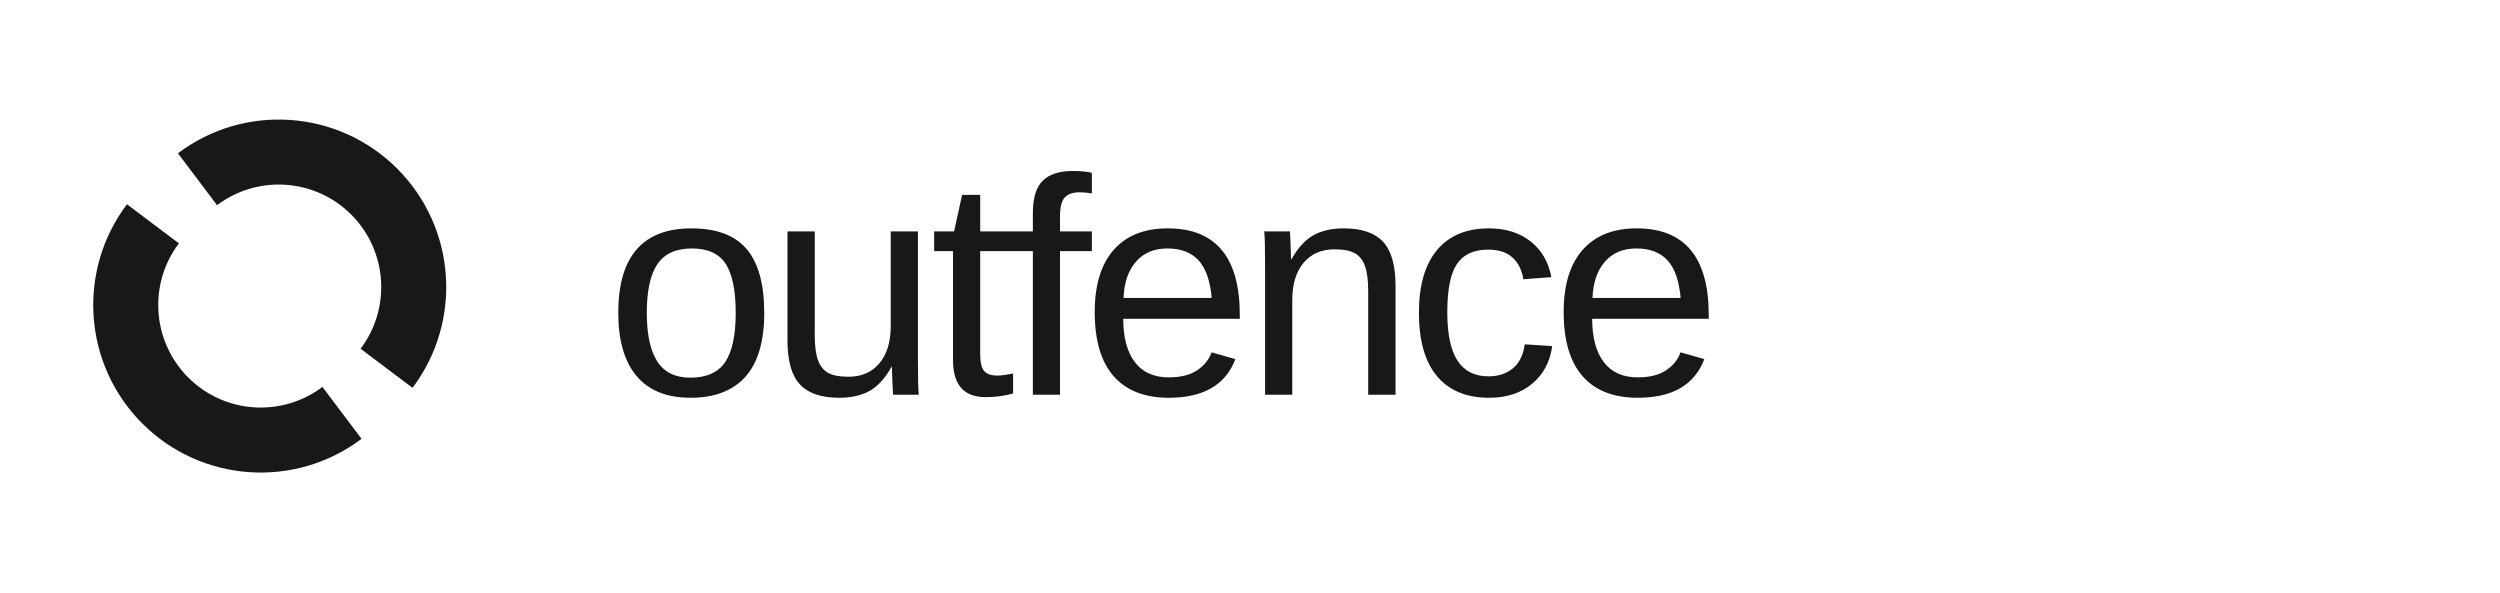
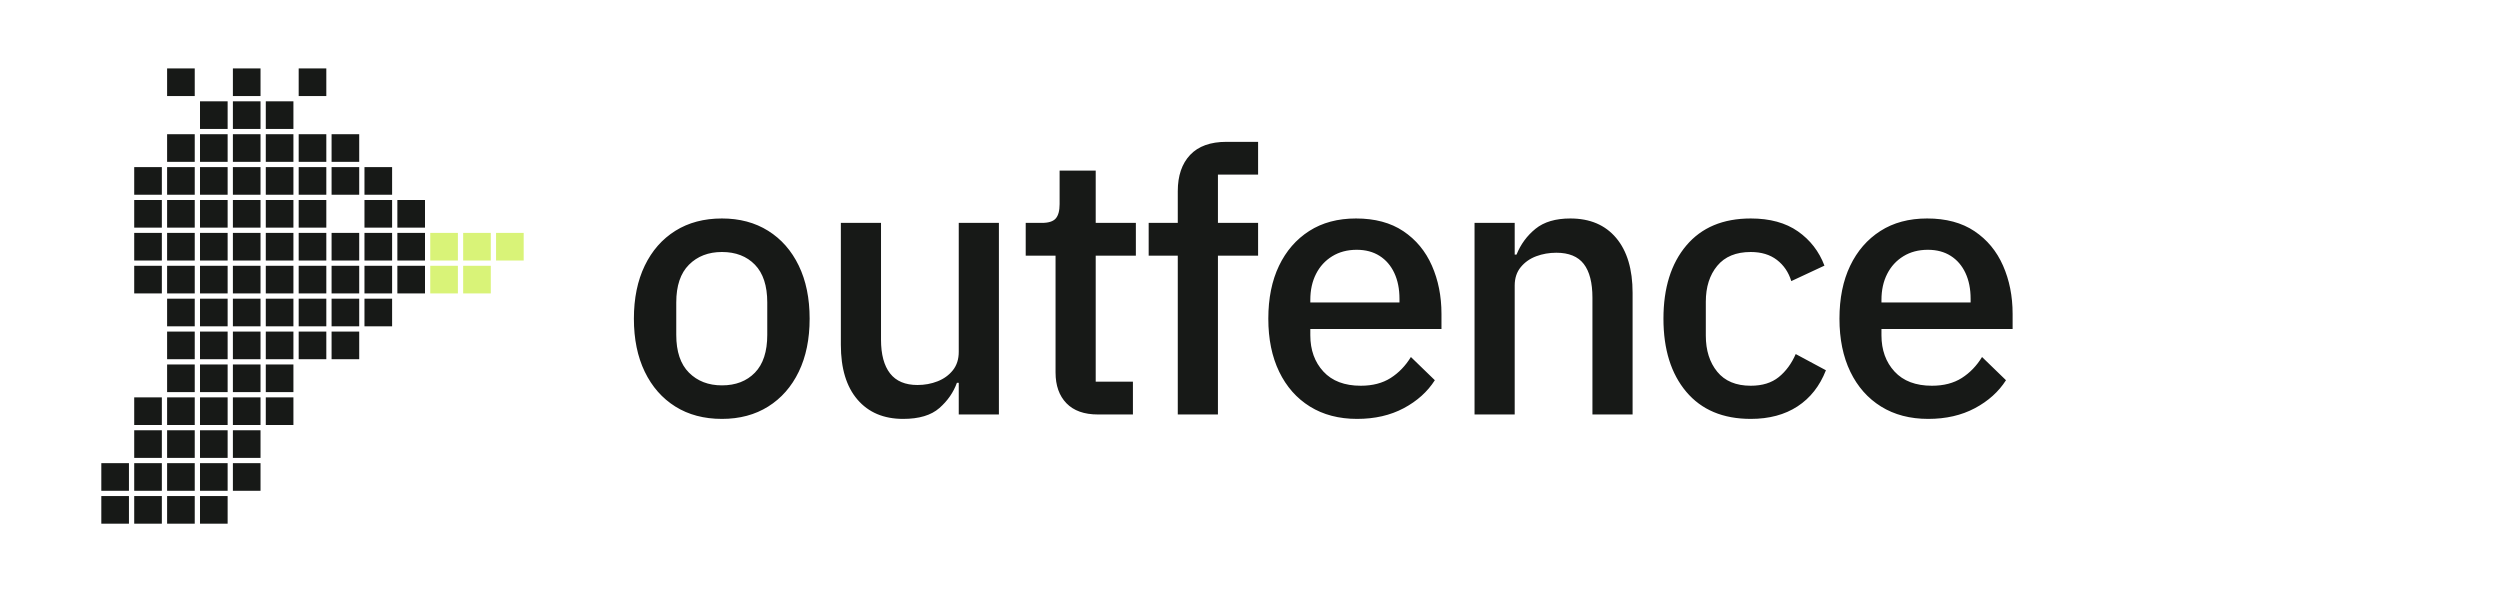
<svg xmlns="http://www.w3.org/2000/svg" width="760" height="180" viewBox="0 0 760 180" role="img" aria-labelledby="title">
-   <path d="M 109.908 133.403 A 50.92 50.92 0 0 1 38.597 62.092 L 54.379 73.983 A 31.16 31.16 0 0 0 98.017 117.621 Z" fill="#171917" />
-   <path d="M 54.092 46.597 A 50.92 50.92 0 0 1 125.403 117.908 L 109.621 106.017 A 31.16 31.16 0 0 0 65.983 62.379 Z" fill="#171917" />
-   <text x="184" y="120" font-family="Arial, Helvetica, sans-serif" font-size="94" letter-spacing="-3" fill="#171917">outfence</text>
+   <path d="M50.80 20.80L59.20 20.80L59.20 29.20L50.80 29.20ZM70.80 20.80L79.20 20.80L79.20 29.20L70.80 29.20ZM90.80 20.80L99.20 20.80L99.20 29.20L90.80 29.20ZM60.80 30.80L69.20 30.80L69.20 39.20L60.80 39.20ZM70.80 30.80L79.20 30.80L79.20 39.20L70.80 39.20ZM80.80 30.80L89.20 30.80L89.20 39.20L80.80 39.20ZM50.80 40.80L59.20 40.80L59.20 49.20L50.80 49.20ZM60.80 40.80L69.20 40.80L69.20 49.20L60.80 49.20ZM70.80 40.80L79.20 40.80L79.20 49.20L70.80 49.20ZM80.80 40.80L89.20 40.80L89.20 49.20L80.80 49.20ZM90.80 40.80L99.20 40.80L99.20 49.20L90.80 49.20ZM100.80 40.80L109.20 40.80L109.20 49.20L100.80 49.20ZM40.80 50.80L49.20 50.80L49.20 59.20L40.80 59.20ZM50.80 50.80L59.20 50.80L59.20 59.20L50.80 59.20ZM60.80 50.80L69.20 50.80L69.20 59.20L60.80 59.20ZM70.80 50.80L79.20 50.80L79.20 59.20L70.80 59.20ZM80.80 50.80L89.20 50.80L89.20 59.20L80.80 59.20ZM90.80 50.80L99.20 50.80L99.20 59.20L90.80 59.20ZM100.80 50.80L109.20 50.80L109.20 59.20L100.80 59.20ZM110.80 50.80L119.20 50.80L119.20 59.20L110.80 59.20ZM40.80 60.80L49.20 60.80L49.20 69.20L40.80 69.20ZM50.80 60.80L59.20 60.80L59.20 69.20L50.80 69.20ZM60.80 60.80L69.20 60.80L69.20 69.20L60.80 69.20ZM70.80 60.80L79.20 60.80L79.20 69.20L70.80 69.20ZM80.80 60.80L89.20 60.80L89.20 69.20L80.80 69.20ZM90.80 60.80L99.20 60.80L99.20 69.20L90.80 69.20ZM110.80 60.80L119.20 60.80L119.20 69.20L110.80 69.20ZM120.80 60.80L129.20 60.80L129.20 69.20L120.80 69.20ZM40.80 70.80L49.20 70.80L49.20 79.20L40.80 79.20ZM50.80 70.80L59.20 70.80L59.20 79.20L50.80 79.20ZM60.80 70.80L69.20 70.80L69.20 79.20L60.80 79.20ZM70.80 70.80L79.20 70.80L79.20 79.20L70.80 79.20ZM80.80 70.80L89.20 70.80L89.20 79.20L80.80 79.20ZM90.80 70.80L99.20 70.80L99.20 79.20L90.80 79.20ZM100.80 70.80L109.20 70.80L109.20 79.20L100.80 79.20ZM110.80 70.80L119.20 70.80L119.20 79.20L110.80 79.20ZM120.80 70.80L129.20 70.80L129.20 79.20L120.80 79.20ZM40.80 80.80L49.20 80.80L49.20 89.20L40.80 89.20ZM50.80 80.80L59.20 80.80L59.20 89.20L50.80 89.20ZM60.80 80.80L69.20 80.80L69.20 89.20L60.80 89.20ZM70.80 80.80L79.20 80.80L79.20 89.20L70.80 89.20ZM80.80 80.80L89.20 80.80L89.20 89.20L80.80 89.20ZM90.80 80.80L99.20 80.80L99.20 89.20L90.80 89.20ZM100.80 80.80L109.20 80.80L109.20 89.20L100.80 89.20ZM110.80 80.80L119.20 80.80L119.20 89.20L110.80 89.20ZM120.80 80.80L129.20 80.80L129.20 89.20L120.80 89.20ZM50.80 90.80L59.20 90.80L59.20 99.20L50.80 99.20ZM60.80 90.80L69.20 90.80L69.20 99.20L60.80 99.20ZM70.80 90.80L79.20 90.80L79.20 99.20L70.80 99.20ZM80.80 90.80L89.20 90.80L89.20 99.20L80.80 99.20ZM90.80 90.80L99.20 90.80L99.20 99.20L90.80 99.20ZM100.80 90.80L109.20 90.80L109.20 99.20L100.80 99.20ZM110.80 90.80L119.20 90.80L119.20 99.20L110.80 99.20ZM50.80 100.80L59.20 100.80L59.20 109.20L50.80 109.20ZM60.80 100.80L69.20 100.80L69.20 109.20L60.80 109.20ZM70.80 100.80L79.20 100.80L79.20 109.20L70.80 109.20ZM80.80 100.80L89.20 100.80L89.20 109.20L80.80 109.20ZM90.80 100.80L99.20 100.80L99.20 109.20L90.80 109.20ZM100.80 100.80L109.20 100.80L109.20 109.20L100.80 109.20ZM50.80 110.80L59.20 110.80L59.20 119.20L50.80 119.20ZM60.80 110.80L69.20 110.80L69.20 119.20L60.80 119.20ZM70.80 110.80L79.20 110.80L79.20 119.20L70.80 119.20ZM80.80 110.80L89.20 110.80L89.20 119.20L80.80 119.20ZM40.80 120.80L49.20 120.80L49.20 129.20L40.80 129.20ZM50.80 120.80L59.20 120.80L59.20 129.20L50.80 129.20ZM60.80 120.80L69.20 120.80L69.20 129.20L60.80 129.20ZM70.80 120.80L79.20 120.80L79.20 129.20L70.80 129.20ZM80.80 120.80L89.20 120.80L89.20 129.20L80.80 129.20ZM40.80 130.80L49.20 130.80L49.20 139.20L40.80 139.20ZM50.80 130.80L59.20 130.80L59.20 139.20L50.80 139.20ZM60.80 130.80L69.20 130.80L69.20 139.20L60.80 139.20ZM70.80 130.80L79.20 130.80L79.20 139.20L70.80 139.20ZM30.80 140.80L39.20 140.80L39.20 149.20L30.80 149.20ZM40.80 140.80L49.20 140.80L49.20 149.20L40.80 149.20ZM50.80 140.80L59.20 140.80L59.20 149.20L50.80 149.20ZM60.80 140.80L69.20 140.80L69.20 149.20L60.80 149.20ZM70.80 140.80L79.20 140.80L79.20 149.20L70.80 149.20ZM30.80 150.80L39.20 150.80L39.20 159.20L30.80 159.20ZM40.80 150.80L49.20 150.80L49.20 159.20L40.80 159.20ZM50.80 150.80L59.20 150.80L59.20 159.20L50.80 159.20ZM60.80 150.80L69.20 150.80L69.20 159.20L60.80 159.20Z" fill="#171917" />
+   <path d="M130.80 70.80L139.20 70.80L139.20 79.20L130.80 79.20ZM140.80 70.80L149.20 70.80L149.20 79.20L140.80 79.20ZM150.80 70.80L159.20 70.80L159.20 79.20L150.80 79.20ZM130.80 80.80L139.20 80.80L139.20 89.20L130.80 89.20ZM140.80 80.80L149.20 80.80L149.20 89.20L140.80 89.20Z" fill="#D9F378" />
+   <path d="M219.472 127.344Q211.296 127.344 205.304 123.592Q199.312 119.84 196.008 113.008Q192.704 106.176 192.704 96.88Q192.704 87.584 196.008 80.752Q199.312 73.92 205.304 70.168Q211.296 66.416 219.472 66.416Q227.536 66.416 233.528 70.168Q239.52 73.92 242.824 80.752Q246.128 87.584 246.128 96.88Q246.128 106.176 242.824 113.008Q239.52 119.84 233.528 123.592Q227.536 127.344 219.472 127.344ZM219.472 117.152Q225.744 117.152 229.496 113.288Q233.248 109.424 233.248 101.808V91.952Q233.248 84.336 229.496 80.472Q225.744 76.608 219.472 76.608Q213.312 76.608 209.448 80.472Q205.584 84.336 205.584 91.952V101.808Q205.584 109.424 209.448 113.288Q213.312 117.152 219.472 117.152ZM291.46 126.0V116.368H290.9Q289.332 120.736 285.58 124.04Q281.828 127.344 274.548 127.344Q265.7 127.344 260.66 121.464Q255.62 115.584 255.62 104.832V67.76H267.828V103.264Q267.828 109.984 270.572 113.512Q273.316 117.04 278.916 117.04Q282.164 117.04 285.02 115.92Q287.876 114.8 289.668 112.56Q291.46 110.32 291.46 106.96V67.76H303.668V126.0ZM344.408 126.0H333.768Q327.496 126.0 324.192 122.584Q320.888 119.168 320.888 113.232V77.728H311.816V67.76H316.744Q319.768 67.76 320.944 66.416Q322.12 65.072 322.12 62.048V51.856H333.096V67.76H345.304V77.728H333.096V116.032H344.408ZM358.044 126.0V77.728H349.196V67.76H358.044V58.128Q358.044 51.072 361.796 47.096Q365.548 43.12 372.828 43.12H382.46V53.088H370.252V67.76H382.46V77.728H370.252V126.0ZM412.56 127.344Q404.272 127.344 398.224 123.592Q392.176 119.84 388.872 113.008Q385.568 106.176 385.568 96.88Q385.568 87.584 388.816 80.808Q392.064 74.032 398.0 70.224Q403.936 66.416 412.224 66.416Q420.848 66.416 426.616 70.28Q432.384 74.144 435.296 80.752Q438.208 87.36 438.208 95.424V100.016H398.336V101.92Q398.336 108.64 402.312 112.952Q406.288 117.264 413.68 117.264Q419.056 117.264 422.752 114.912Q426.448 112.56 428.912 108.528L436.192 115.584Q432.832 120.848 426.728 124.096Q420.624 127.344 412.56 127.344ZM412.448 75.936Q408.192 75.936 405.0 77.896Q401.808 79.856 400.072 83.272Q398.336 86.688 398.336 91.168V91.952H425.44V90.832Q425.44 86.352 423.872 82.992Q422.304 79.632 419.392 77.784Q416.48 75.936 412.448 75.936ZM460.468 126.0H448.26V67.76H460.468V77.392H461.028Q462.932 72.688 466.796 69.552Q470.66 66.416 477.38 66.416Q486.34 66.416 491.324 72.352Q496.308 78.288 496.308 89.04V126.0H484.1V90.496Q484.1 83.664 481.468 80.248Q478.836 76.832 473.124 76.832Q469.876 76.832 467.02 77.896Q464.164 78.96 462.316 81.2Q460.468 83.44 460.468 86.8ZM532.232 127.344Q519.576 127.344 512.632 119.112Q505.688 110.88 505.688 96.88Q505.688 82.88 512.632 74.648Q519.576 66.416 532.232 66.416Q540.968 66.416 546.568 70.336Q552.168 74.256 554.632 80.752L544.552 85.456Q543.32 81.424 540.184 79.016Q537.048 76.608 532.232 76.608Q525.512 76.608 522.04 80.808Q518.568 85.008 518.568 91.728V102.032Q518.568 108.752 522.04 113.008Q525.512 117.264 532.232 117.264Q537.496 117.264 540.744 114.632Q543.992 112.0 545.896 107.632L555.08 112.56Q552.28 119.728 546.456 123.536Q540.632 127.344 532.232 127.344ZM586.188 127.344Q577.9 127.344 571.852 123.592Q565.804 119.84 562.5 113.008Q559.196 106.176 559.196 96.88Q559.196 87.584 562.444 80.808Q565.692 74.032 571.628 70.224Q577.564 66.416 585.852 66.416Q594.476 66.416 600.244 70.28Q606.012 74.144 608.924 80.752Q611.836 87.36 611.836 95.424V100.016H571.964V101.92Q571.964 108.64 575.94 112.952Q579.916 117.264 587.308 117.264Q592.684 117.264 596.38 114.912Q600.076 112.56 602.54 108.528L609.82 115.584Q606.46 120.848 600.356 124.096Q594.252 127.344 586.188 127.344ZM586.076 75.936Q581.82 75.936 578.628 77.896Q575.436 79.856 573.7 83.272Q571.964 86.688 571.964 91.168V91.952H599.068V90.832Q599.068 86.352 597.5 82.992Q595.932 79.632 593.02 77.784Q590.108 75.936 586.076 75.936Z" fill="#171917" />
</svg>
